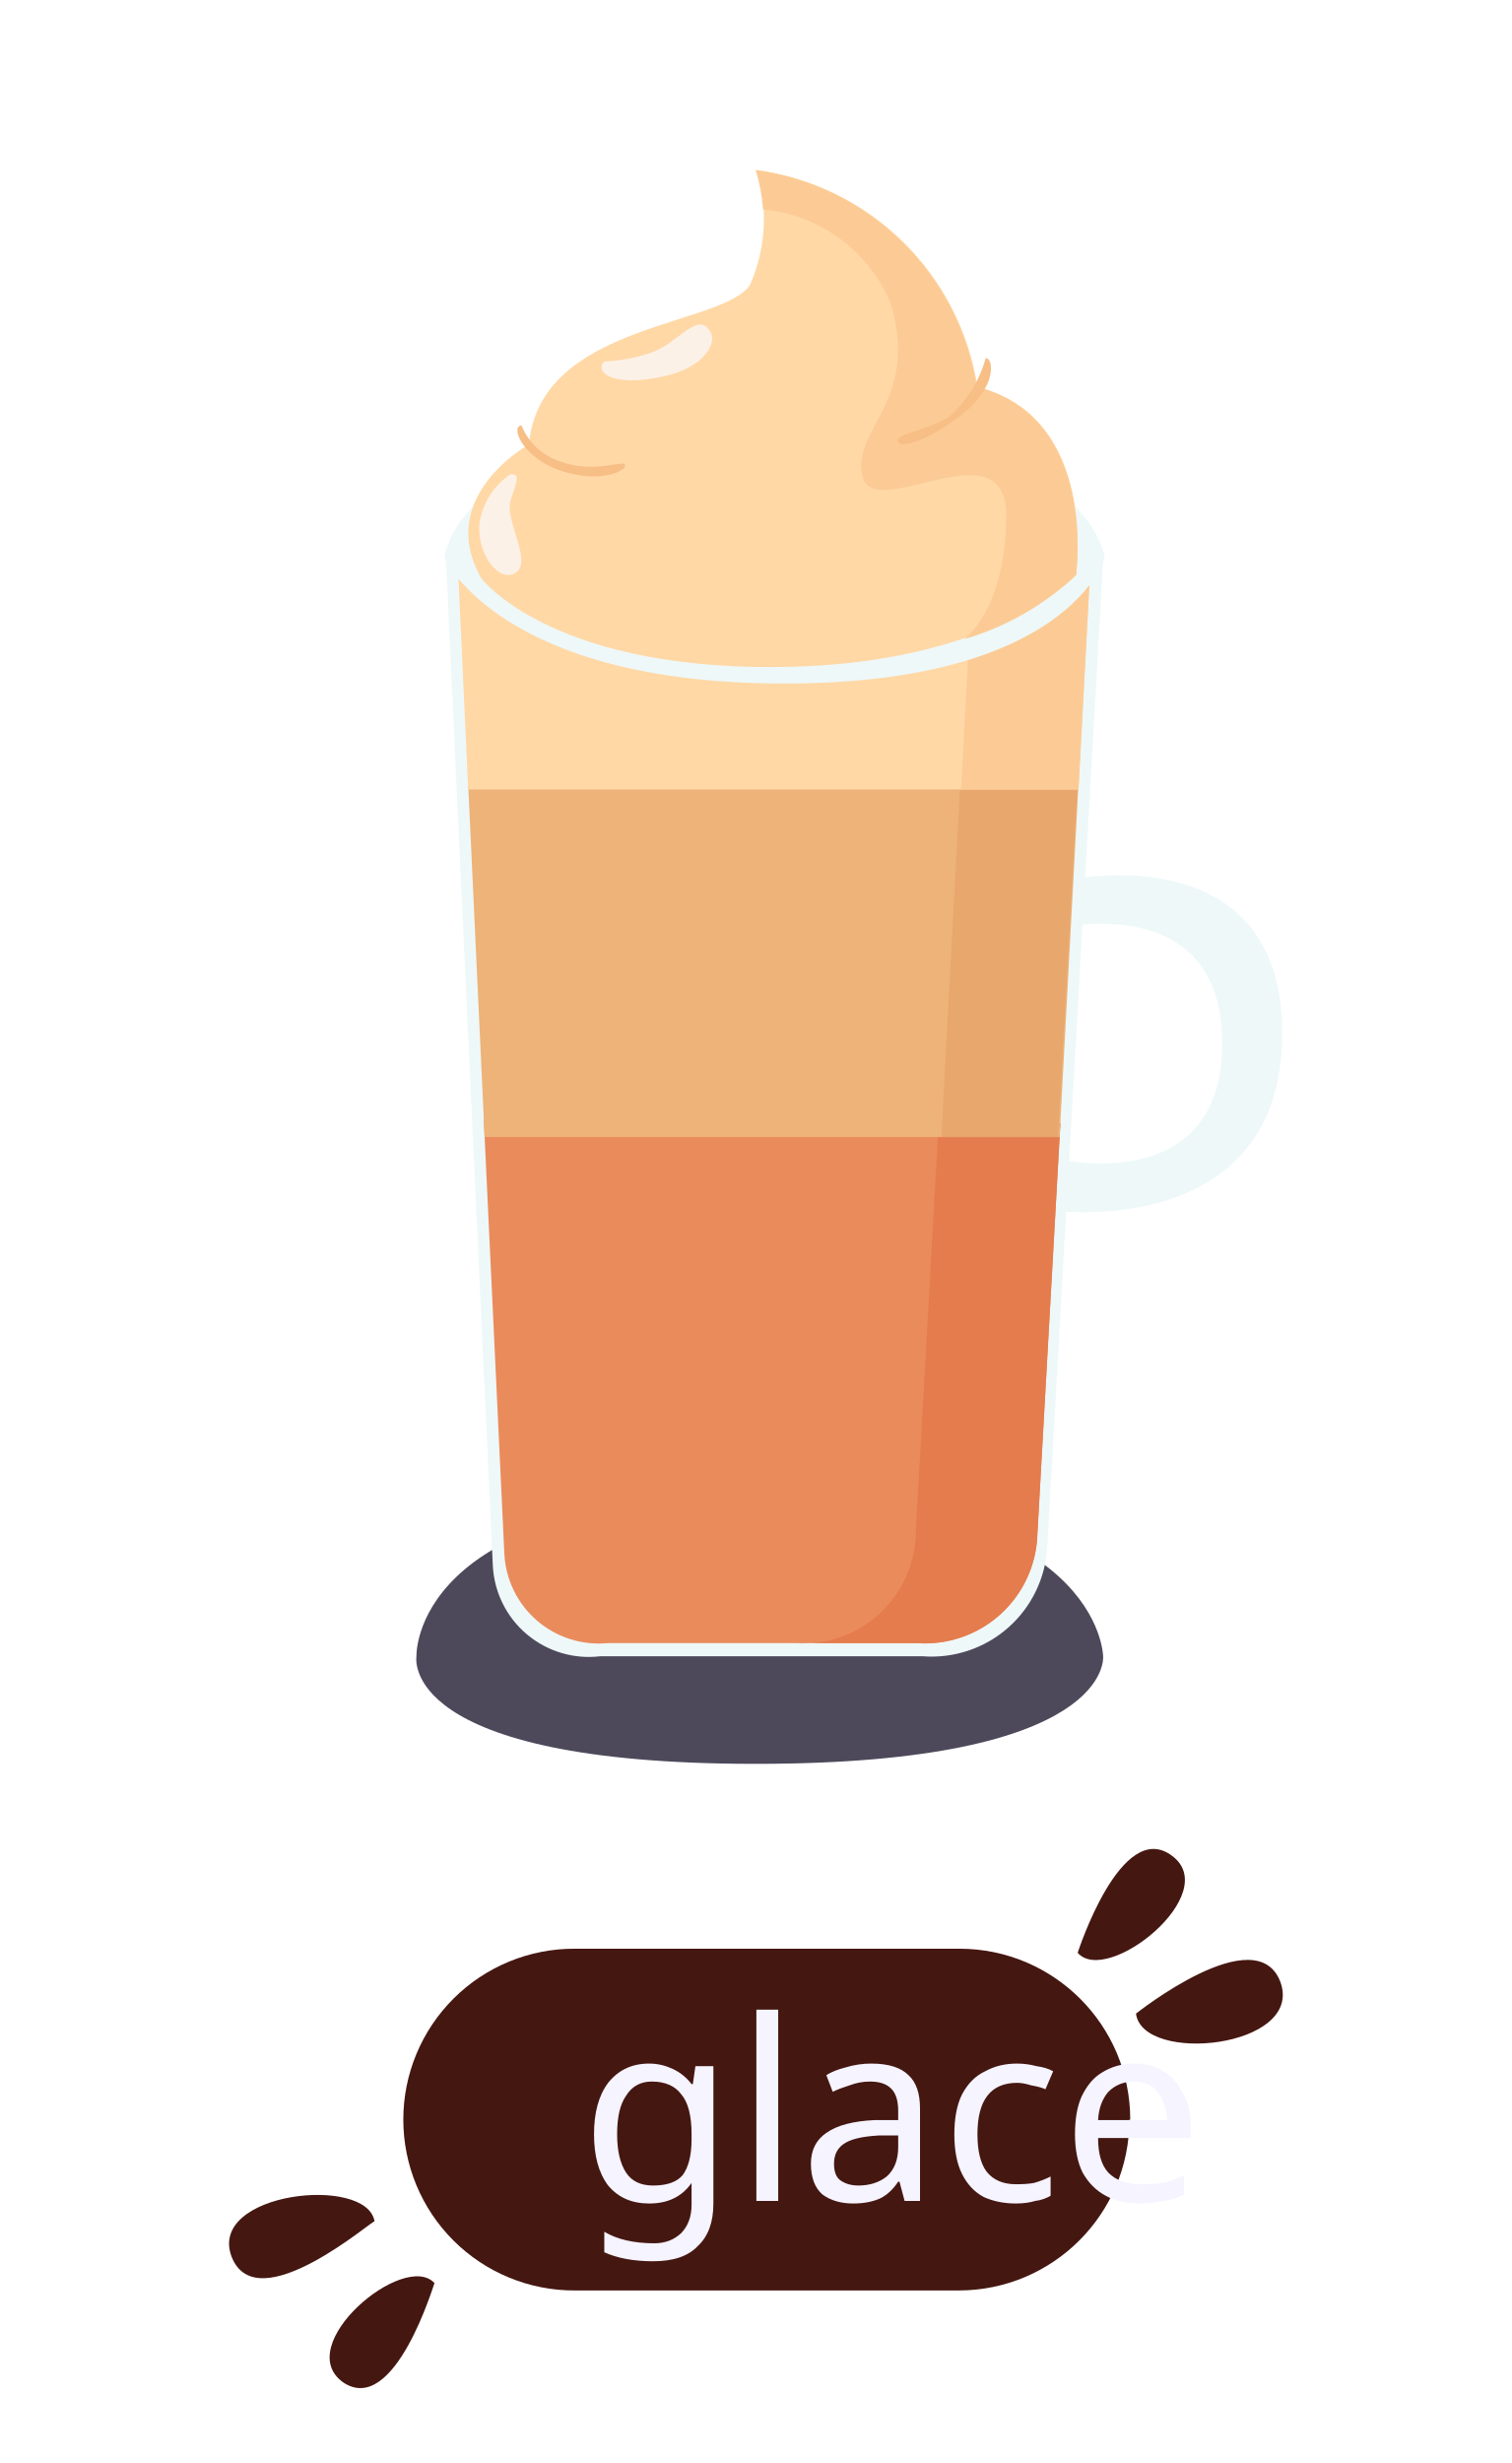
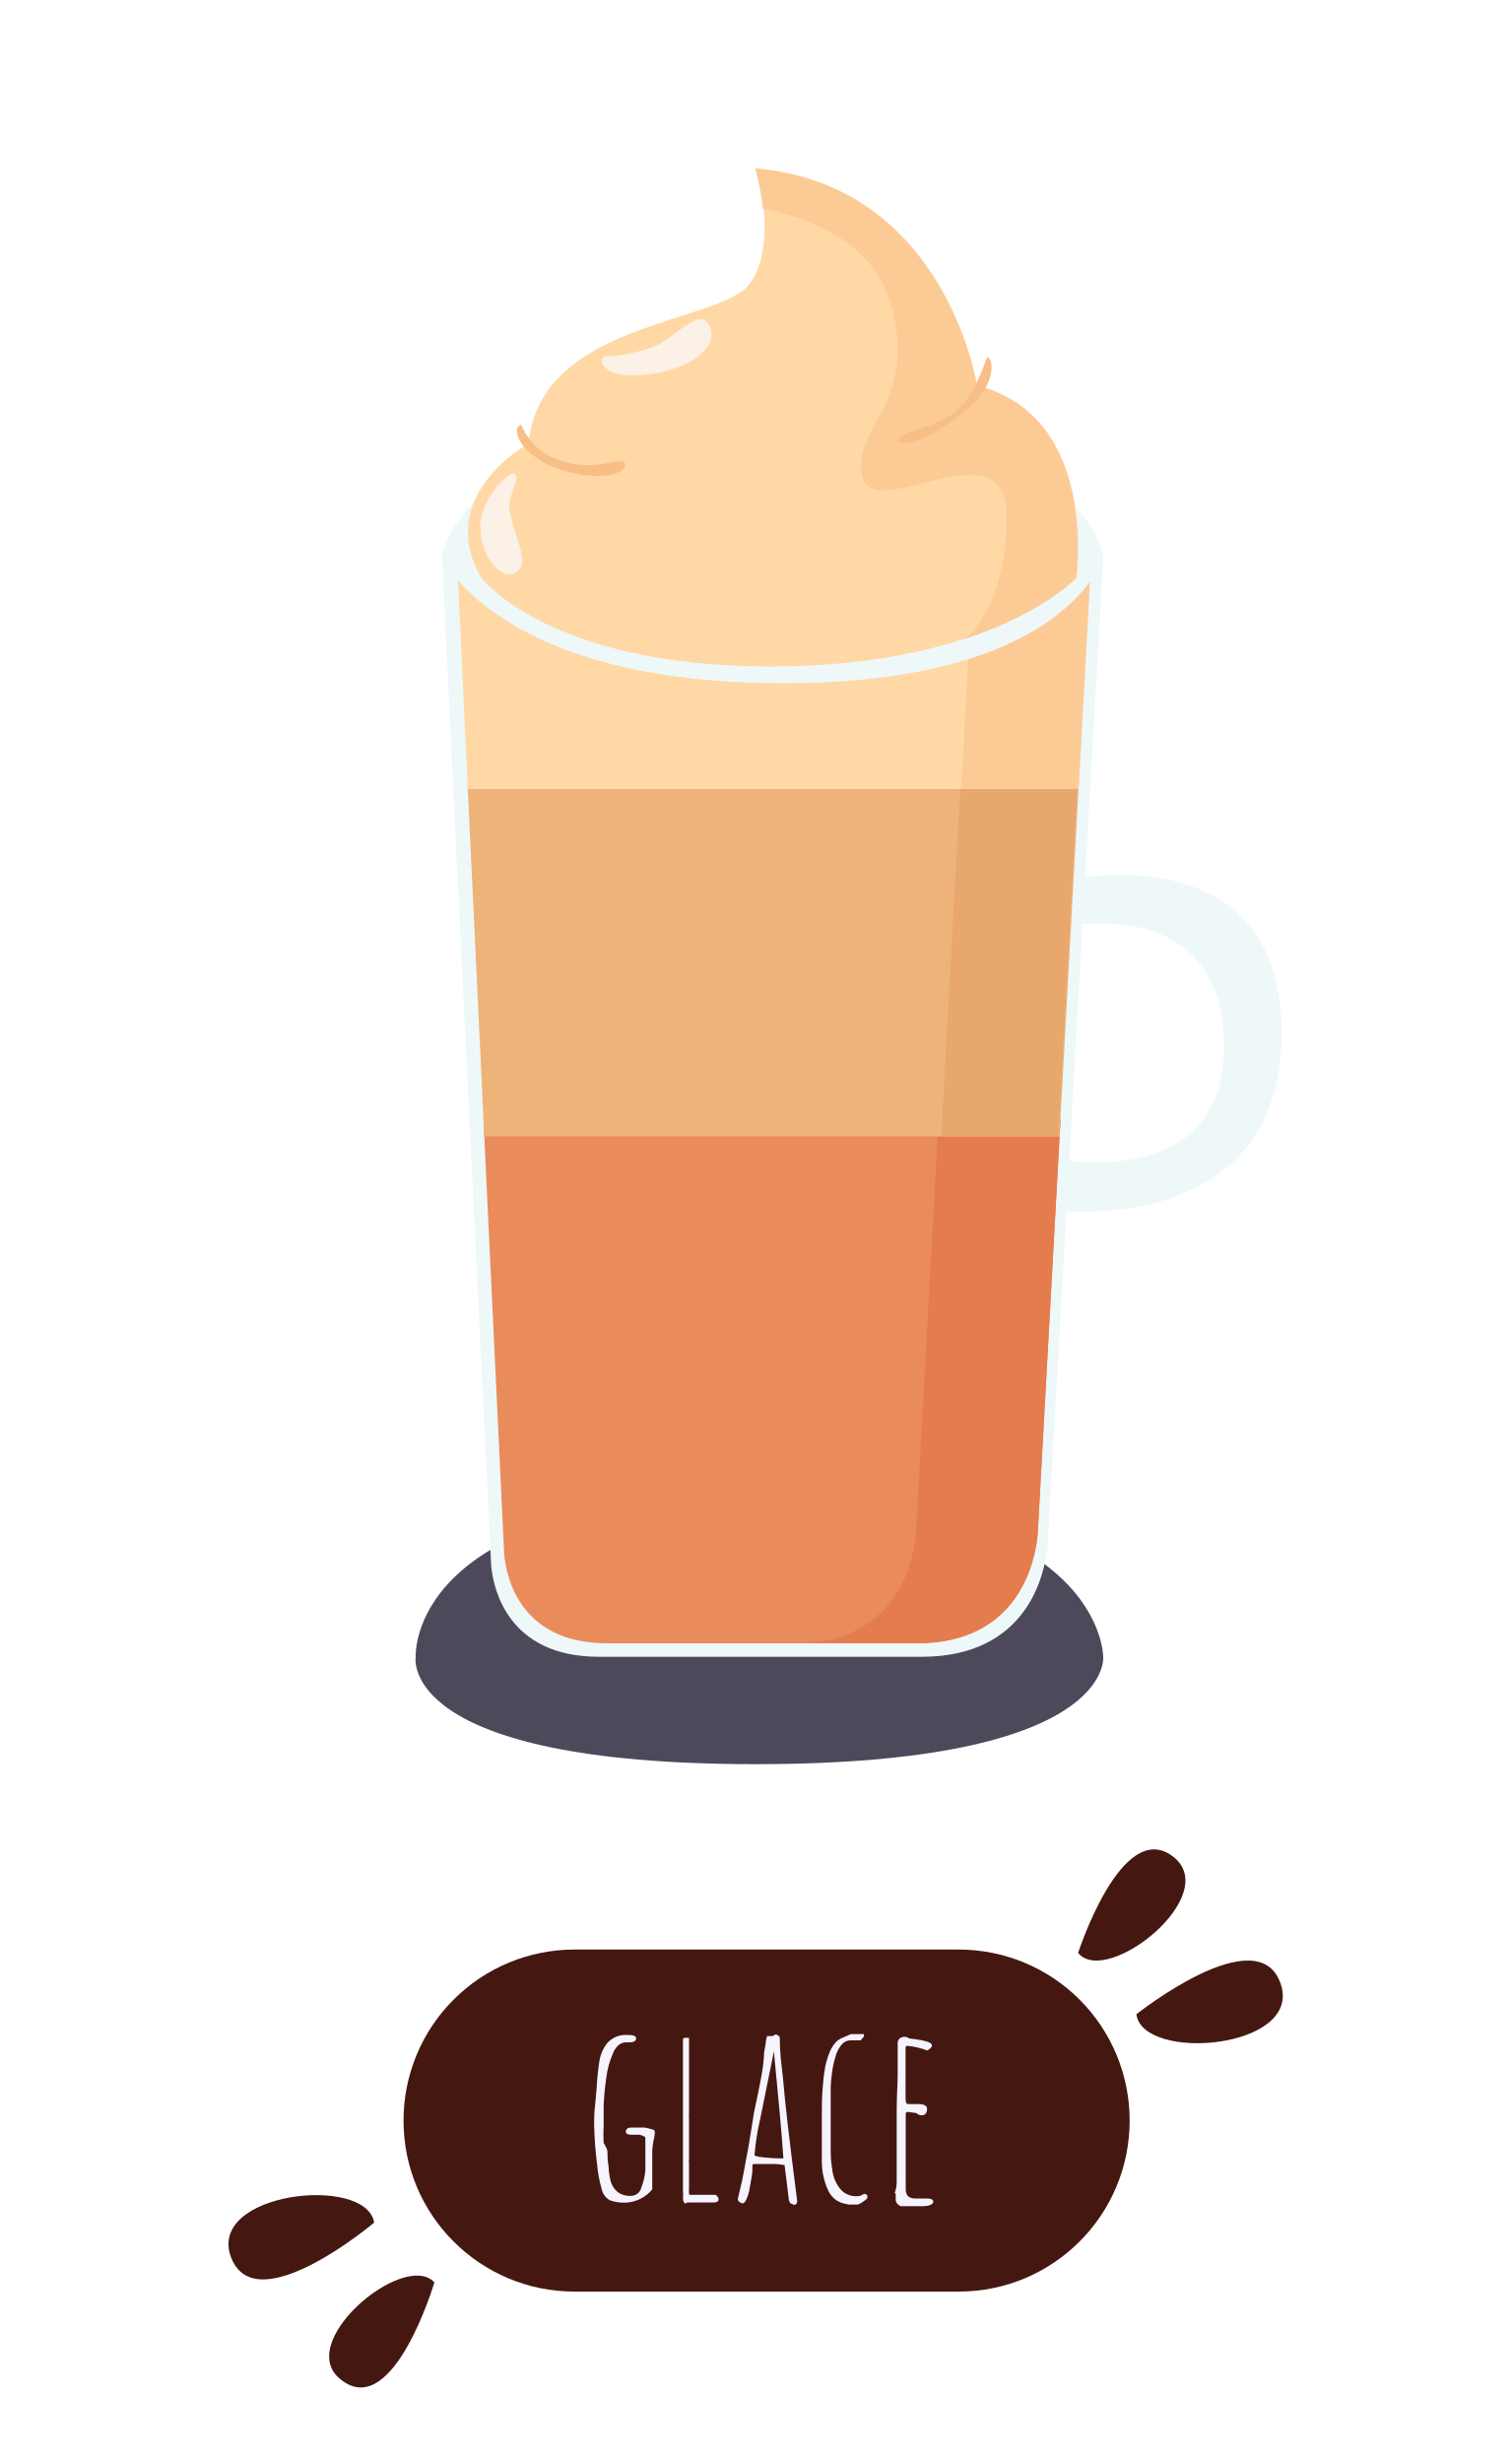
- <svg xmlns="http://www.w3.org/2000/svg" viewBox="0 0 18.4 29.98">
+ <svg xmlns="http://www.w3.org/2000/svg" viewBox="0 0 92.06 150">
  <defs>
-     <style>.cls-1{fill:none;}.cls-2{fill:#4d495b;}.cls-3{fill:#eef8f9;}.cls-4{fill:#ea8b5c;}.cls-5{fill:#e57c4e;}.cls-6{fill:#edb379;}.cls-7{fill:#e8a76d;}.cls-8{fill:#ffd8a6;}.cls-9{fill:#fccb95;}.cls-10{fill:#f7be86;}.cls-11{fill:#fcf1e6;}.cls-12{fill:#451711;}.cls-13{font-size:3.06px;fill:#f5f4ff;font-family:AmaticSC-Regular, Amatic SC;}</style>
+     <style>.cls-1{fill:none;}.cls-2{fill:#4d495b;}.cls-3{fill:#eef8f9;}.cls-4{fill:#ea8b5c;}.cls-5{fill:#e57c4e;}.cls-6{fill:#edb379;}.cls-7{fill:#e8a76d;}.cls-8{fill:#ffd8a6;}.cls-9{fill:#fccb95;}.cls-10{fill:#f7be86;}.cls-11{fill:#fcf1e6;}.cls-12{fill:#451711;}.cls-13{fill:#f5f4ff;}</style>
  </defs>
  <g id="coffee_types_illustration_pack" data-name="coffee types illustration pack">
-     <rect class="cls-1" width="18.4" height="29.98" rx="8" />
-     <path class="cls-2" d="M5.07,20.16S5,18.22,9.2,18.22s4.23,1.94,4.23,1.94.14,1.31-4.23,1.31S5.07,20.16,5.07,20.16Z" />
-     <path class="cls-3" d="M12.88,10.73v.57s2-.48,2,1.4-2,1.41-2,1.41v.63s2.73.34,2.73-2.16S12.88,10.73,12.88,10.73Z" />
-     <path class="cls-3" d="M12.75,18.82l.68-12h-8L6,19.06a1.17,1.17,0,0,0,1.31,1.1h3.92A1.41,1.41,0,0,0,12.75,18.82Z" />
-     <path class="cls-4" d="M5.89,13.63l.25,5.28A1.15,1.15,0,0,0,7.4,20h3.76a1.37,1.37,0,0,0,1.47-1.33l.28-5Z" />
-     <path class="cls-5" d="M11.43,13.63l-.28,5A1.37,1.37,0,0,1,9.68,20h1.48a1.37,1.37,0,0,0,1.47-1.33l.28-5Z" />
-     <polygon class="cls-6" points="5.7 9.55 5.9 13.84 12.9 13.84 13.13 9.55 5.7 9.55" />
-     <polygon class="cls-7" points="11.69 9.55 11.46 13.84 12.88 13.84 13.12 9.55 11.69 9.55" />
-     <polygon class="cls-8" points="13.13 9.61 13.28 6.79 5.57 6.79 5.7 9.61 13.13 9.61" />
-     <polygon class="cls-9" points="11.85 6.79 11.7 9.61 13.13 9.61 13.28 6.79 11.85 6.79" />
-     <path class="cls-3" d="M9.41,5.18c-3.87,0-4,1.61-4,1.61s.67,1.53,4.14,1.53,3.9-1.53,3.9-1.53S13.28,5.18,9.41,5.18Z" />
-     <path class="cls-8" d="M11.9,4.71A3.15,3.15,0,0,0,9.21,2.07a2,2,0,0,1-.08,1.4c-.35.51-2.56.46-2.69,1.94,0,0-1.15.63-.58,1.63,0,0,.81,1.08,3.52,1.08S13.1,7,13.1,7,13.38,5.08,11.9,4.71Z" />
-     <path class="cls-9" d="M11.89,4.71A3.15,3.15,0,0,0,9.2,2.07a2.2,2.2,0,0,1,.09.48,1.87,1.87,0,0,1,1.56,1.16c.34,1.2-.49,1.51-.35,2.09s1.76-.65,1.75.49-.51,1.49-.51,1.49A3.35,3.35,0,0,0,13.1,7S13.37,5.08,11.89,4.71Z" />
-     <path class="cls-10" d="M6.83,5.62a.75.75,0,0,1-.48-.44c-.14,0,0,.39.48.55s.8,0,.78-.07S7.24,5.77,6.83,5.62Z" />
-     <path class="cls-11" d="M8.62,4c-.14-.18-.39.18-.66.28a2,2,0,0,1-.6.12c-.11.08,0,.31.63.2S8.76,4.13,8.62,4Z" />
-     <path class="cls-11" d="M6.22,6.08c.08-.25.11-.3,0-.31a.87.87,0,0,0-.38.58c-.05.37.23.76.44.62S6.13,6.32,6.22,6.08Z" />
-     <path class="cls-10" d="M12,4.36a1.49,1.49,0,0,1-.44.71c-.29.18-.64.2-.63.3s.38,0,.8-.34S12.09,4.35,12,4.36Z" />
-     <path class="cls-12" d="M13.75,25.8a2.08,2.08,0,0,1-2.08,2.08H7A2.08,2.08,0,0,1,4.91,25.8h0A2.08,2.08,0,0,1,7,23.72h4.68a2.08,2.08,0,0,1,2.08,2.08Z" />
-     <path class="cls-12" d="M14.27,22.59c.62.46-.79,1.59-1.15,1.18C13.12,23.77,13.65,22.12,14.27,22.59Z" />
-     <path class="cls-12" d="M15.59,24.13c.28.8-1.68,1-1.76.38C13.83,24.51,15.3,23.34,15.59,24.13Z" />
-     <path class="cls-12" d="M4.18,29c-.64-.45.74-1.61,1.11-1.21C5.29,27.77,4.81,29.42,4.18,29Z" />
-     <path class="cls-12" d="M2.82,27.47c-.3-.79,1.65-1,1.74-.43C4.56,27,3.13,28.26,2.82,27.47Z" />
-     <text class="cls-13" transform="translate(7.06 26.79)">glace</text>
+     <rect class="cls-1" x="-0.05" y="-0.09" width="92.17" height="150.17" rx="8" />
+     <path class="cls-2" d="M25.32,100.9S24.78,91.16,46,91.16,67.2,100.9,67.2,100.9s.71,6.54-21.17,6.54S25.32,100.9,25.32,100.9Z" />
+     <path class="cls-3" d="M64.46,53.67l-.07,2.86s10-2.44,10.16,7c.2,9.11-10.16,7.06-10.16,7.06v3.13s13.68,1.69,13.68-10.82S64.46,53.67,64.46,53.67Z" />
+     <path class="cls-3" d="M63.81,94.16,67.2,33.93H26.92l3,61.44c.13,1.37,1,5.53,6.57,5.53H56.13C62.61,100.9,63.64,95.86,63.81,94.16Z" />
+     <path class="cls-4" d="M29.45,68.17l1.26,26.45c.11,1.35.91,5.46,6.29,5.46H55.84c6.23,0,7.22-5,7.37-6.65L64.6,68.17Z" />
+     <path class="cls-5" d="M57.17,68.17,55.79,93.43c-.16,1.67-1.15,6.65-7.37,6.65h7.42c6.23,0,7.22-5,7.37-6.65L64.6,68.17Z" />
+     <polygon class="cls-6" points="28.48 47.74 29.5 69.21 64.54 69.21 65.71 47.74 28.48 47.74" />
+     <polygon class="cls-7" points="58.51 47.74 57.33 69.21 64.46 69.21 65.64 47.74 58.51 47.74" />
+     <polygon class="cls-8" points="65.7 48.06 66.47 33.93 27.83 33.93 28.5 48.06 65.7 48.06" />
+     <polygon class="cls-9" points="59.32 33.93 58.54 48.06 65.7 48.06 66.47 33.93 59.32 33.93" />
+     <path class="cls-3" d="M47.06,25.87c-19.38,0-20.14,8.06-20.14,8.06s3.4,7.68,20.77,7.68S67.2,33.93,67.2,33.93,66.45,25.87,47.06,25.87Z" />
+     <path class="cls-8" d="M59.52,23.48S57.64,11.27,46.06,10.26c0,0,1.38,4.54-.38,7S32.84,19.58,32.21,27c0,0-5.79,3.14-2.9,8.18,0,0,4.05,5.41,17.64,5.41s18.62-5.41,18.62-5.41S67,25.37,59.52,23.48Z" />
+     <path class="cls-9" d="M59.5,23.48S57.61,11.27,46,10.26a14.4,14.4,0,0,1,.46,2.44c2.77.55,6.71,2,7.79,5.79C56,24.53,51.85,26,52.52,29s8.81-3.27,8.8,2.43-2.55,7.48-2.56,7.49c4.81-1.59,6.78-3.71,6.78-3.71S66.93,25.37,59.5,23.48Z" />
+     <path class="cls-10" d="M34.17,28.05a3.73,3.73,0,0,1-2.42-2.18c-.69.15-.09,1.93,2.42,2.73s4,.21,3.91-.34S36.2,28.81,34.17,28.05Z" />
+     <path class="cls-11" d="M43.13,19.7c-.69-.91-2,.89-3.31,1.42a10.32,10.32,0,0,1-3,.6c-.53.38.26,1.54,3.17,1S43.82,20.62,43.13,19.7Z" />
+     <path class="cls-11" d="M31.08,30.34c.41-1.23.56-1.48.12-1.51a4.36,4.36,0,0,0-1.92,2.9c-.22,1.85,1.16,3.77,2.2,3.11S30.67,31.57,31.08,30.34Z" />
+     <path class="cls-10" d="M60.11,21.76s-.75,2.6-2.22,3.53-3.19,1-3.15,1.51,1.89,0,4-1.7S60.49,21.68,60.11,21.76Z" />
+     <path class="cls-12" d="M68.81,129.15a10.41,10.41,0,0,1-10.42,10.41H35a10.41,10.41,0,0,1-10.42-10.41h0A10.41,10.41,0,0,1,35,118.73H58.39a10.41,10.41,0,0,1,10.42,10.42Z" />
+     <path class="cls-12" d="M71.43,113.05c3.11,2.33-4,8-5.76,5.89C65.67,118.94,68.32,110.71,71.43,113.05Z" />
+     <path class="cls-12" d="M78,120.79c1.41,4-8.39,4.83-8.78,1.88C69.23,122.67,76.6,116.8,78,120.79Z" />
+     <path class="cls-12" d="M20.87,145C17.7,142.8,24.61,137,26.46,139,26.46,139,24,147.29,20.87,145Z" />
+     <path class="cls-12" d="M14.08,137.49c-1.53-4,8.24-5.07,8.71-2.13C22.79,135.36,15.6,141.43,14.08,137.49Z" />
+     <path class="cls-13" d="M37.15,134a1,1,0,0,1-.49-.65,8,8,0,0,1-.29-1.54,22.33,22.33,0,0,1-.18-2.41c0-.35,0-.74.06-1.2l.09-1a16.85,16.85,0,0,1,.18-1.74,2.36,2.36,0,0,1,.44-1,1.48,1.48,0,0,1,1.07-.53l.24,0c.32,0,.48.07.48.22a.19.19,0,0,1-.1.16.44.44,0,0,1-.21.07l-.15,0h-.14a.7.7,0,0,0-.47.17,1.25,1.25,0,0,0-.34.49,5.43,5.43,0,0,0-.41,1.5c-.09.64-.14,1.2-.16,1.68v1.18a10.23,10.23,0,0,0,0,1.12A1.41,1.41,0,0,1,37,131c0,.23,0,.54.07.94a4.31,4.31,0,0,0,.13.91,1.29,1.29,0,0,0,.39.62,1.21,1.21,0,0,0,.84.26.64.64,0,0,0,.63-.49,3.55,3.55,0,0,0,.25-1.07c0-.46,0-.85,0-1.16v-.85a.75.75,0,0,0-.53-.15h-.3q-.36,0-.36-.18c0-.17.12-.26.36-.26h.43l.34,0a2.6,2.6,0,0,1,.46.11c.12,0,.18.09.18.17a2.51,2.51,0,0,1-.09.56,3.92,3.92,0,0,0-.07.59c0,.42,0,.81,0,1.16s0,.75,0,1.18a2.24,2.24,0,0,1-1.56.8A2.53,2.53,0,0,1,37.15,134Z" />
+     <path class="cls-13" d="M41.6,133.92a2.38,2.38,0,0,0,0-.51c0-.94,0-2.33,0-4.18s0-3.17,0-4l0-.55,0-.46a.1.1,0,0,1,.11-.11.76.76,0,0,1,.21,0h.05c0,.23,0,.43,0,.62v2.26c0,.5,0,1.05,0,1.68a2,2,0,0,0,0,.33v.33c0,.2,0,.41,0,.62s0,.45,0,.65v.66l0,.12v0s0,.06,0,.07v.06a.46.46,0,0,0,0,.21l0,1.47v.1a1.8,1.8,0,0,0,0,.3.07.07,0,0,0,.08.08l.8,0h.69a.2.2,0,0,1,.15.09.27.27,0,0,1,.08.18c0,.12-.09.18-.25.19H42.43l-.29,0a1.2,1.2,0,0,1-.28,0C41.72,134.27,41.63,134.15,41.6,133.92Z" />
+     <path class="cls-13" d="M48.13,134.16a.53.53,0,0,1-.09-.29c-.09-.74-.15-1.21-.17-1.39l-.08-.62a3.51,3.51,0,0,0-.76-.07l-.55,0c-.25,0-.43,0-.54,0a.1.1,0,0,0-.11.08s0,0,0,0l0,.31c0,.18-.07.55-.17,1.1a2.43,2.43,0,0,1-.19.65c-.08.17-.16.26-.23.26a.35.35,0,0,1-.2-.09.21.21,0,0,1-.1-.17v0l0,0c.18-.73.34-1.45.46-2.17l.18-.95.19-1.16.16-1,.28-1.34c.14-.69.23-1.17.26-1.42t.06-.57c0-.39.08-.67.11-.86a1.45,1.45,0,0,1,.09-.46h.11l.11,0a.33.33,0,0,0,.27-.1.32.32,0,0,1,.19.07.21.21,0,0,1,.09.16,13.36,13.36,0,0,0,.11,1.69q.06.49.09.81.16,2,.86,7.42v0a.25.25,0,0,1-.13.23A.57.57,0,0,1,48.13,134.16Zm-.41-2.71c-.1-1.47-.3-3.64-.58-6.52l-.83,4.1a14.92,14.92,0,0,0-.35,2.22c0,.05.19.1.58.14a10.17,10.17,0,0,0,1,.06Z" />
+     <path class="cls-13" d="M51.34,134.18a1.48,1.48,0,0,1-.5-.26,1.55,1.55,0,0,1-.39-.51,4.25,4.25,0,0,1-.39-1.76c0-.35,0-.65,0-.92V129c0-.66,0-1.31.06-1.93a9.91,9.91,0,0,1,.14-1.17,5.15,5.15,0,0,1,.29-.95,1.85,1.85,0,0,1,.48-.69,1.64,1.64,0,0,1,.41-.21l.39-.17h.65l0,0h.08l.06,0s0,0,0,.06,0,0,0,.09l-.2.23h-.64a.7.7,0,0,0-.53.28,1.87,1.87,0,0,0-.36.72,5.54,5.54,0,0,0-.2.9,9,9,0,0,0-.09.91c0,.32,0,.55,0,.67l0,.08c0,.57,0,1.09,0,1.55l0,1.54a7,7,0,0,0,.1,1.25,2.31,2.31,0,0,0,.44,1.1,1.25,1.25,0,0,0,1.09.49.56.56,0,0,0,.38-.14c.16,0,.23.06.23.17s-.06.16-.19.25a1.59,1.59,0,0,1-.39.23H51.7Z" />
+     <path class="cls-13" d="M54.56,134v-.2a1,1,0,0,0,0-.18l-.06-.07a1.75,1.75,0,0,0,.12-.62c0-.24,0-.58,0-1l0-1c0-.51,0-1.28,0-2.3s.06-1.68.06-2.31l0-.92c0-.28,0-.59,0-.92a.42.42,0,0,1,.11-.33.46.46,0,0,1,.34-.1.32.32,0,0,1,.24.09l.45.06a3.63,3.63,0,0,1,.66.14c.19.06.29.14.29.23s-.1.2-.29.31a4.45,4.45,0,0,0-1.25-.29l-.07.09c0,.09,0,.31,0,.66s0,.83,0,1.18,0,.75,0,1.19.07.43.21.43h.25l.26,0c.4,0,.59.09.59.28a.51.51,0,0,1-.07.28.26.26,0,0,1-.23.12.43.43,0,0,1-.35-.13l-.49-.07h-.08l-.08.07v0c0,.17,0,.58,0,1.21,0,.4,0,.76,0,1.09l0,1.09c0,.4,0,.8,0,1.22a.65.65,0,0,0,.15.47.79.79,0,0,0,.51.12l.27,0h.31c.3,0,.44.06.44.2s-.22.27-.67.27H54.86C54.68,134.27,54.58,134.16,54.56,134Z" />
  </g>
</svg>
